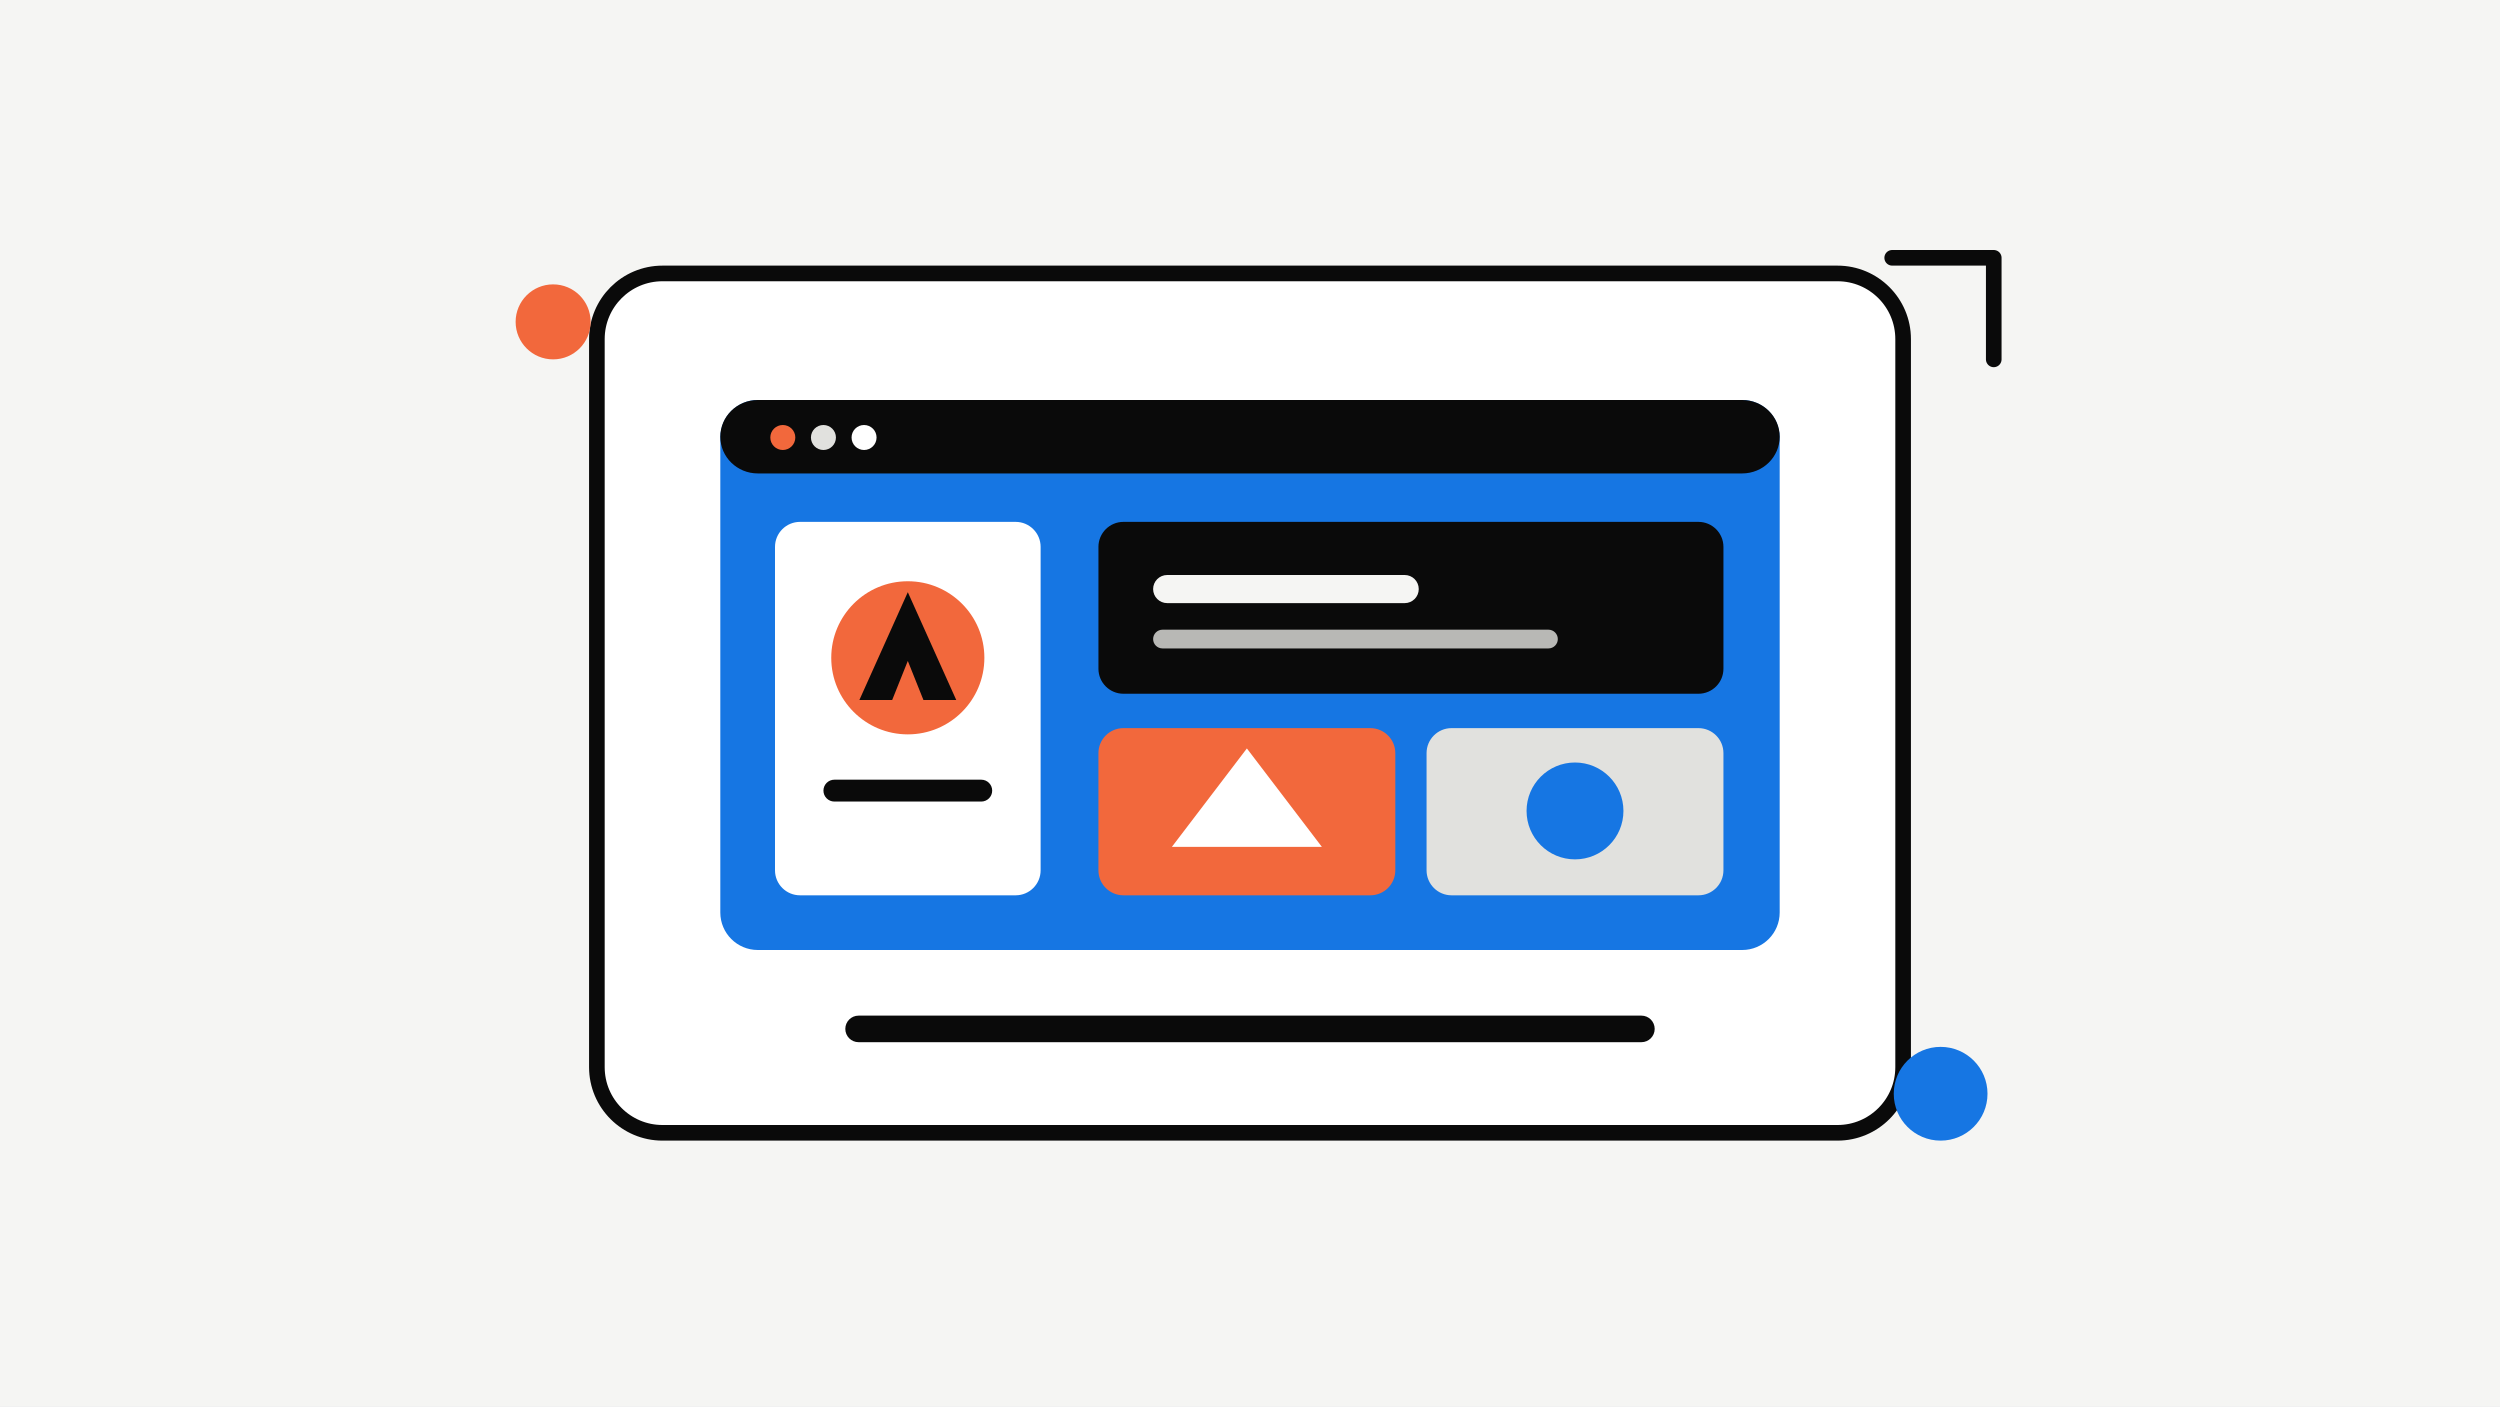
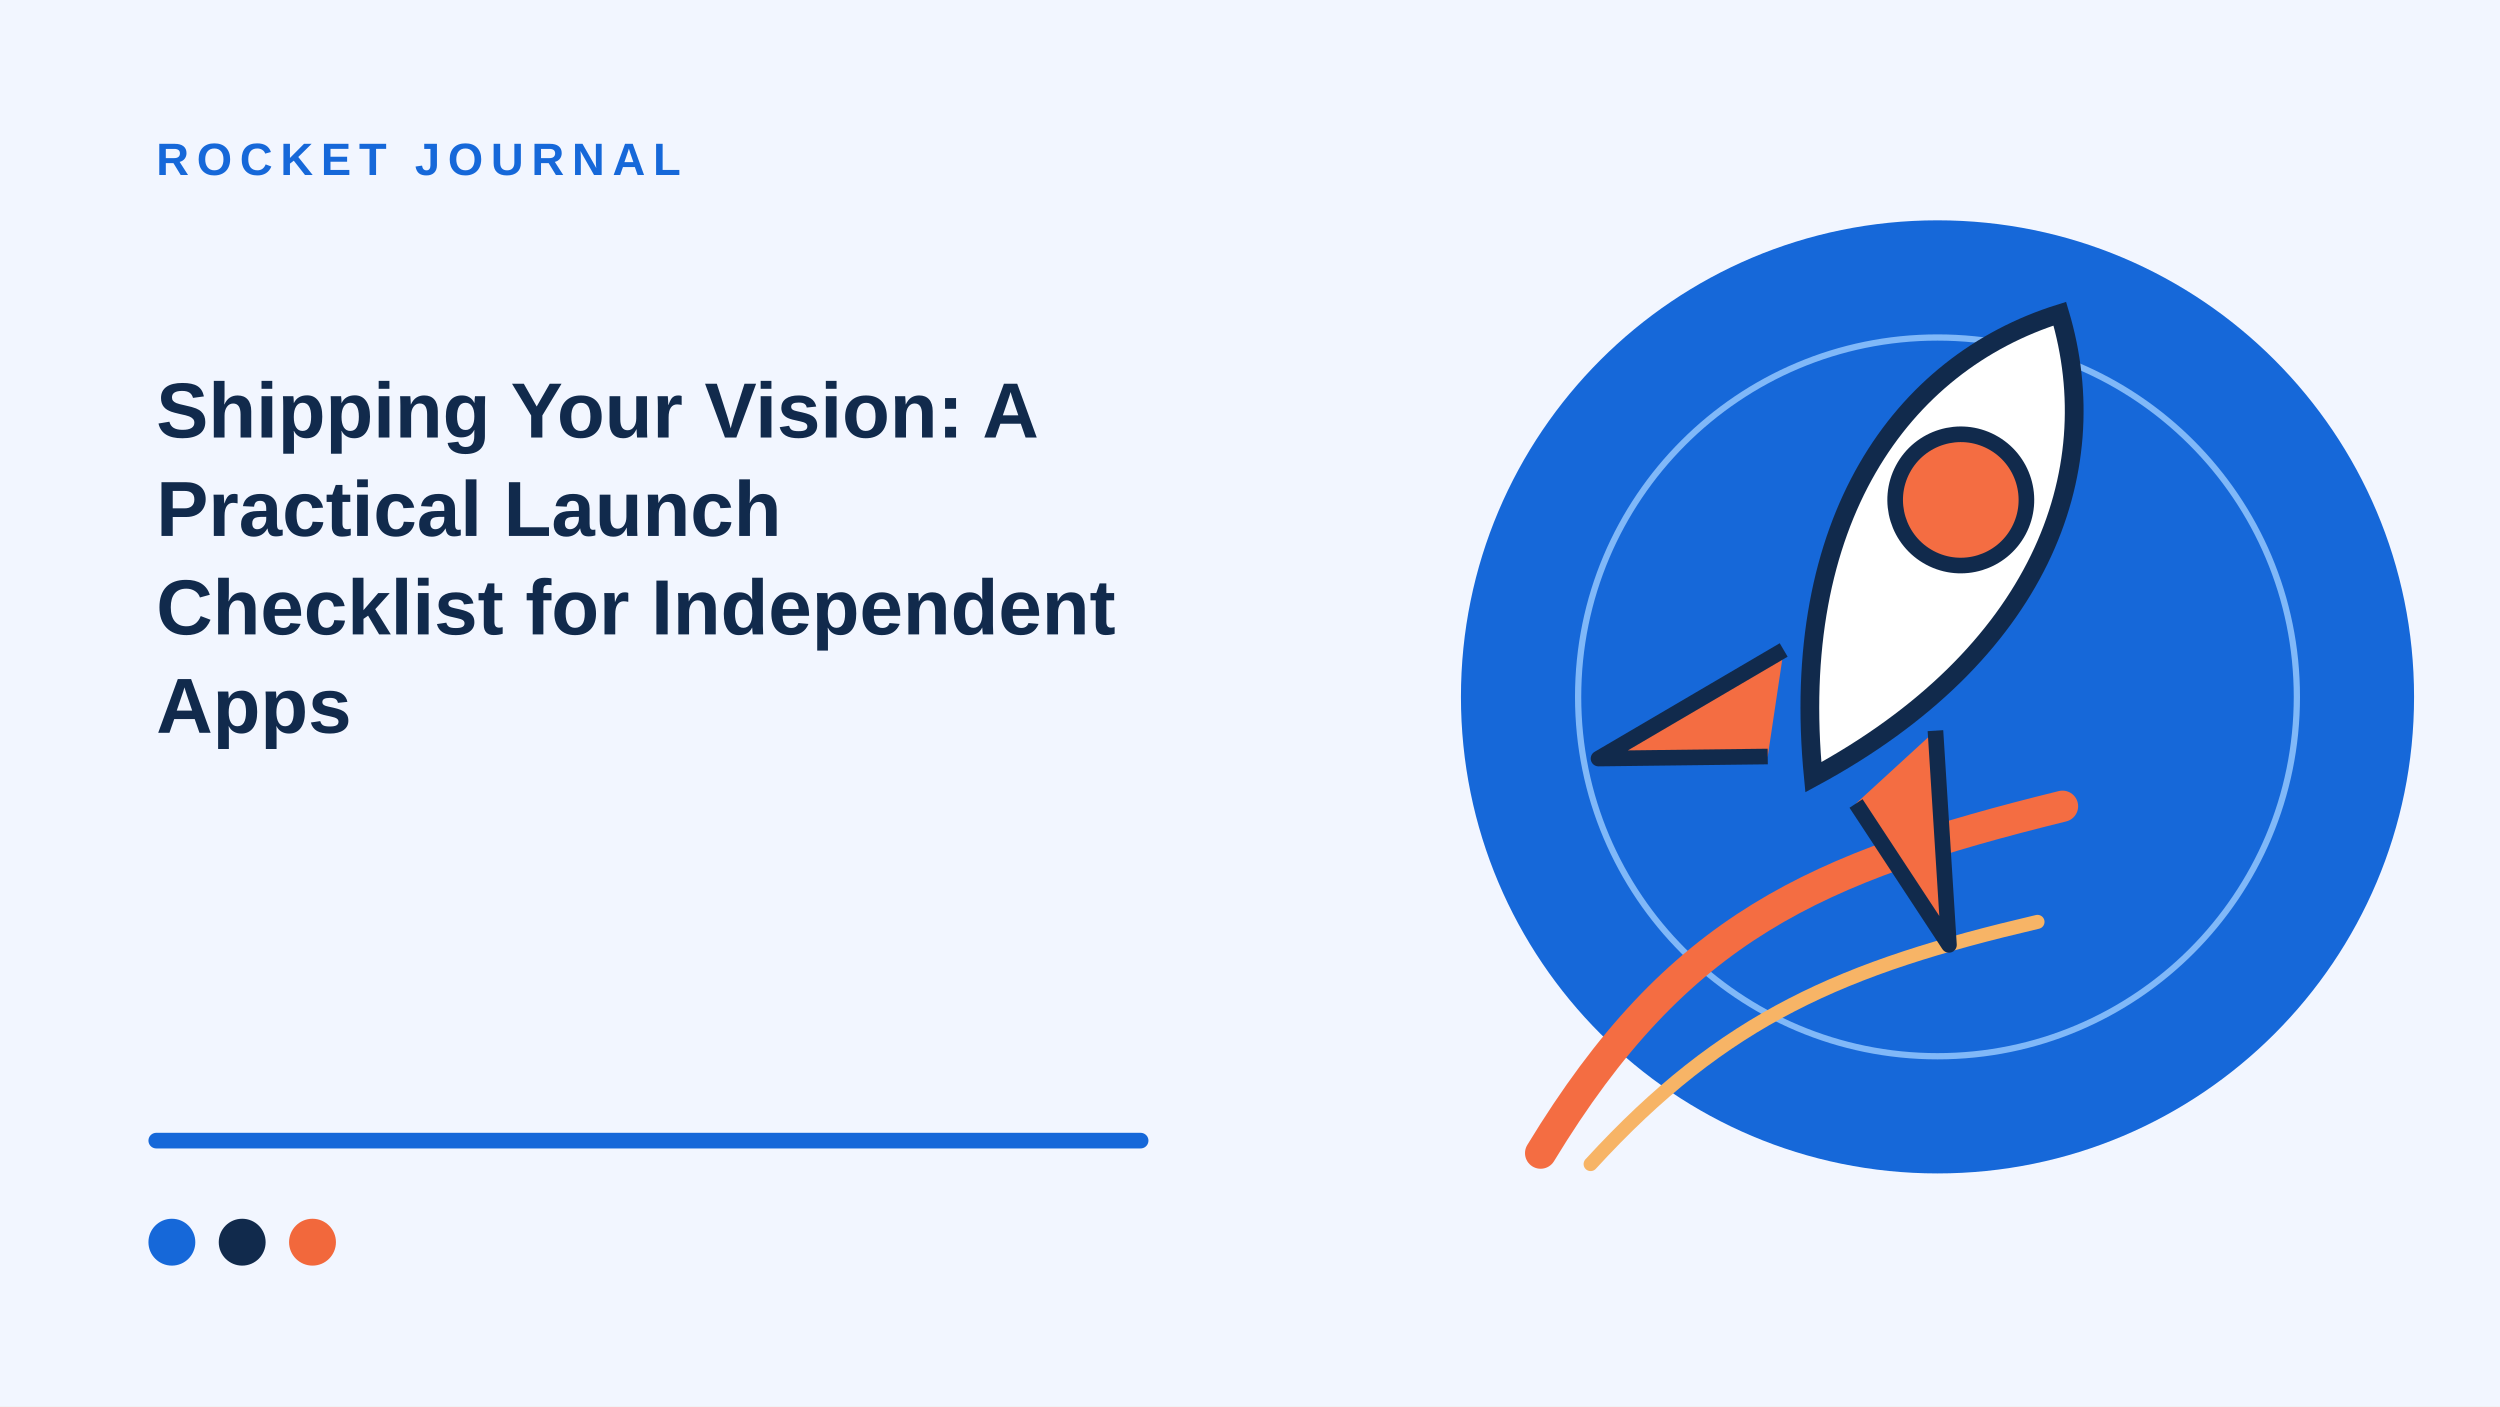
- <svg xmlns="http://www.w3.org/2000/svg" width="1600" height="900" viewBox="0 0 1600 900" role="img" aria-labelledby="title desc">
-   <rect width="1600" height="900" fill="#F5F5F3" />
-   <rect x="382" y="175" width="836" height="550" rx="42" fill="#FFFFFF" stroke="#0A0A0A" stroke-width="10" />
-   <rect x="461" y="256" width="678" height="352" rx="24" fill="#1676E3" />
-   <rect x="461" y="256" width="678" height="47" rx="24" fill="#0A0A0A" />
-   <circle cx="501" cy="280" r="8" fill="#F2683C" />
-   <circle cx="527" cy="280" r="8" fill="#E1E1DE" />
-   <circle cx="553" cy="280" r="8" fill="#FFFFFF" />
-   <rect x="496" y="334" width="170" height="239" rx="16" fill="#FFFFFF" />
-   <circle cx="581" cy="421" r="49" fill="#F2683C" />
-   <path d="M550 448l31-69 31 69h-21l-10-25-10 25z" fill="#0A0A0A" />
-   <rect x="527" y="499" width="108" height="14" rx="7" fill="#0A0A0A" />
-   <rect x="703" y="334" width="400" height="110" rx="16" fill="#0A0A0A" />
-   <rect x="738" y="368" width="170" height="18" rx="9" fill="#F5F5F3" />
-   <rect x="738" y="403" width="259" height="12" rx="6" fill="#B8B8B5" />
-   <rect x="703" y="466" width="190" height="107" rx="16" fill="#F2683C" />
-   <rect x="913" y="466" width="190" height="107" rx="16" fill="#E1E1DE" />
-   <path d="M750 542l48-63 48 63z" fill="#FFFFFF" />
-   <circle cx="1008" cy="519" r="31" fill="#1676E3" />
-   <rect x="541" y="650" width="518" height="17" rx="8.5" fill="#0A0A0A" />
-   <circle cx="354" cy="206" r="24" fill="#F2683C" />
-   <circle cx="1242" cy="700" r="30" fill="#1676E3" />
-   <path d="M1211 165h65v65" fill="none" stroke="#0A0A0A" stroke-width="10" stroke-linecap="round" stroke-linejoin="round" />
+ <svg xmlns="http://www.w3.org/2000/svg" width="1600" height="900" viewBox="0 0 1600 900" data-variant="0" role="img" aria-labelledby="title desc">
+   <rect width="1600" height="900" fill="#F2F6FF" />
+   <g font-family="Arial, Helvetica, sans-serif" style="color:#112A4C">
+     <text x="100" y="112" fill="#1668D9" font-size="29" font-weight="700" letter-spacing="5">ROCKET JOURNAL</text>
+     <text x="100" y="280" font-size="50" font-weight="750" fill="currentColor">Shipping Your Vision: A</text>
+     <text x="100" y="343" font-size="50" font-weight="750" fill="currentColor">Practical Launch</text>
+     <text x="100" y="406" font-size="50" font-weight="750" fill="currentColor">Checklist for Independent</text>
+     <text x="100" y="469" font-size="50" font-weight="750" fill="currentColor">Apps</text>
+     <path d="M100 730h630" stroke="#1668D9" stroke-width="10" stroke-linecap="round" />
+     <circle cx="110" cy="795" r="15" fill="#1668D9" />
+     <circle cx="155" cy="795" r="15" fill="#112A4C" />
+     <circle cx="200" cy="795" r="15" fill="#F2683C" />
+   </g>
+   <circle cx="1240" cy="446" r="305" fill="#1668D9" />
+   <circle cx="1240" cy="446" r="230" fill="none" stroke="#80B8F8" stroke-width="4" />
+   <path d="M986 738c88-145 176-183 334-222" fill="none" stroke="#F46D42" stroke-width="20" stroke-linecap="round" />
+   <path d="M1018 745c86-94 162-126 286-155" fill="none" stroke="#F7B466" stroke-width="9" stroke-linecap="round" />
+   <g transform="translate(1215 395) rotate(28)">
+     <path d="M0-220c75 76 91 199 0 336-91-137-75-260 0-336Z" fill="#FFFFFF" stroke="#112A4C" stroke-width="12" />
+     <circle cx="0" cy="-85" r="42" fill="#F46D42" stroke="#112A4C" stroke-width="10" />
+     <path d="M-55 53-127 170-32 118M55 53l72 117-95-52" fill="#F46D42" stroke="#112A4C" stroke-width="10" stroke-linejoin="round" />
+   </g>
</svg>
